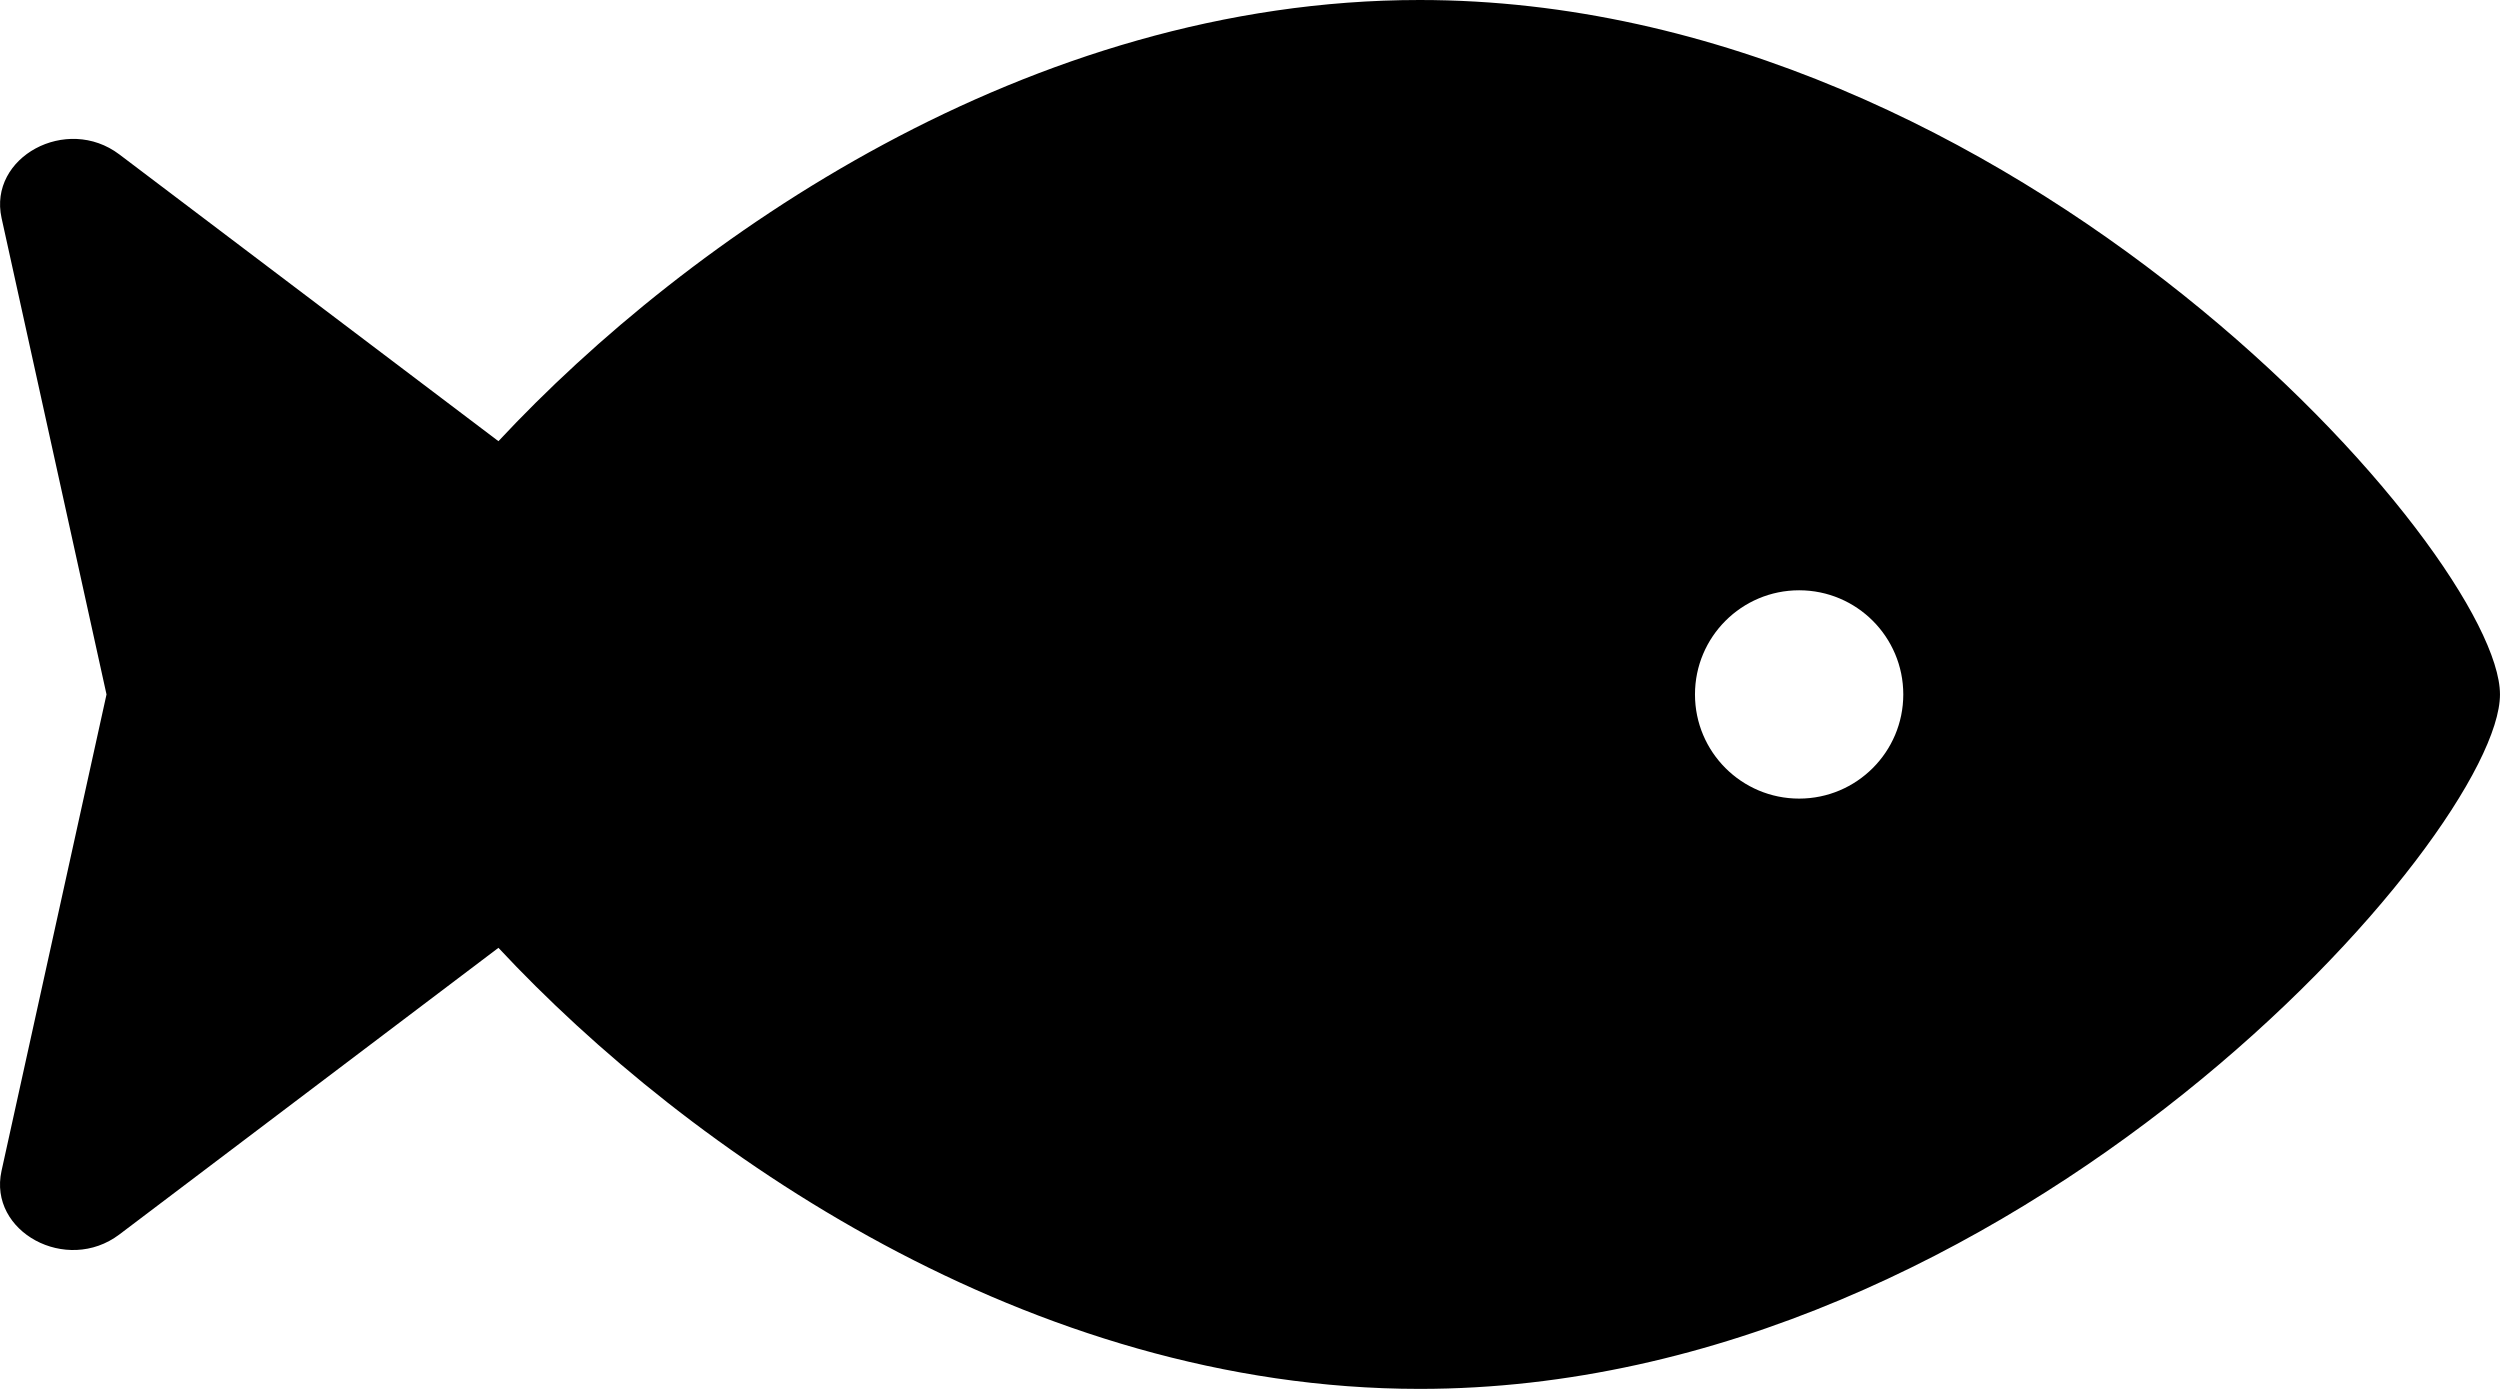
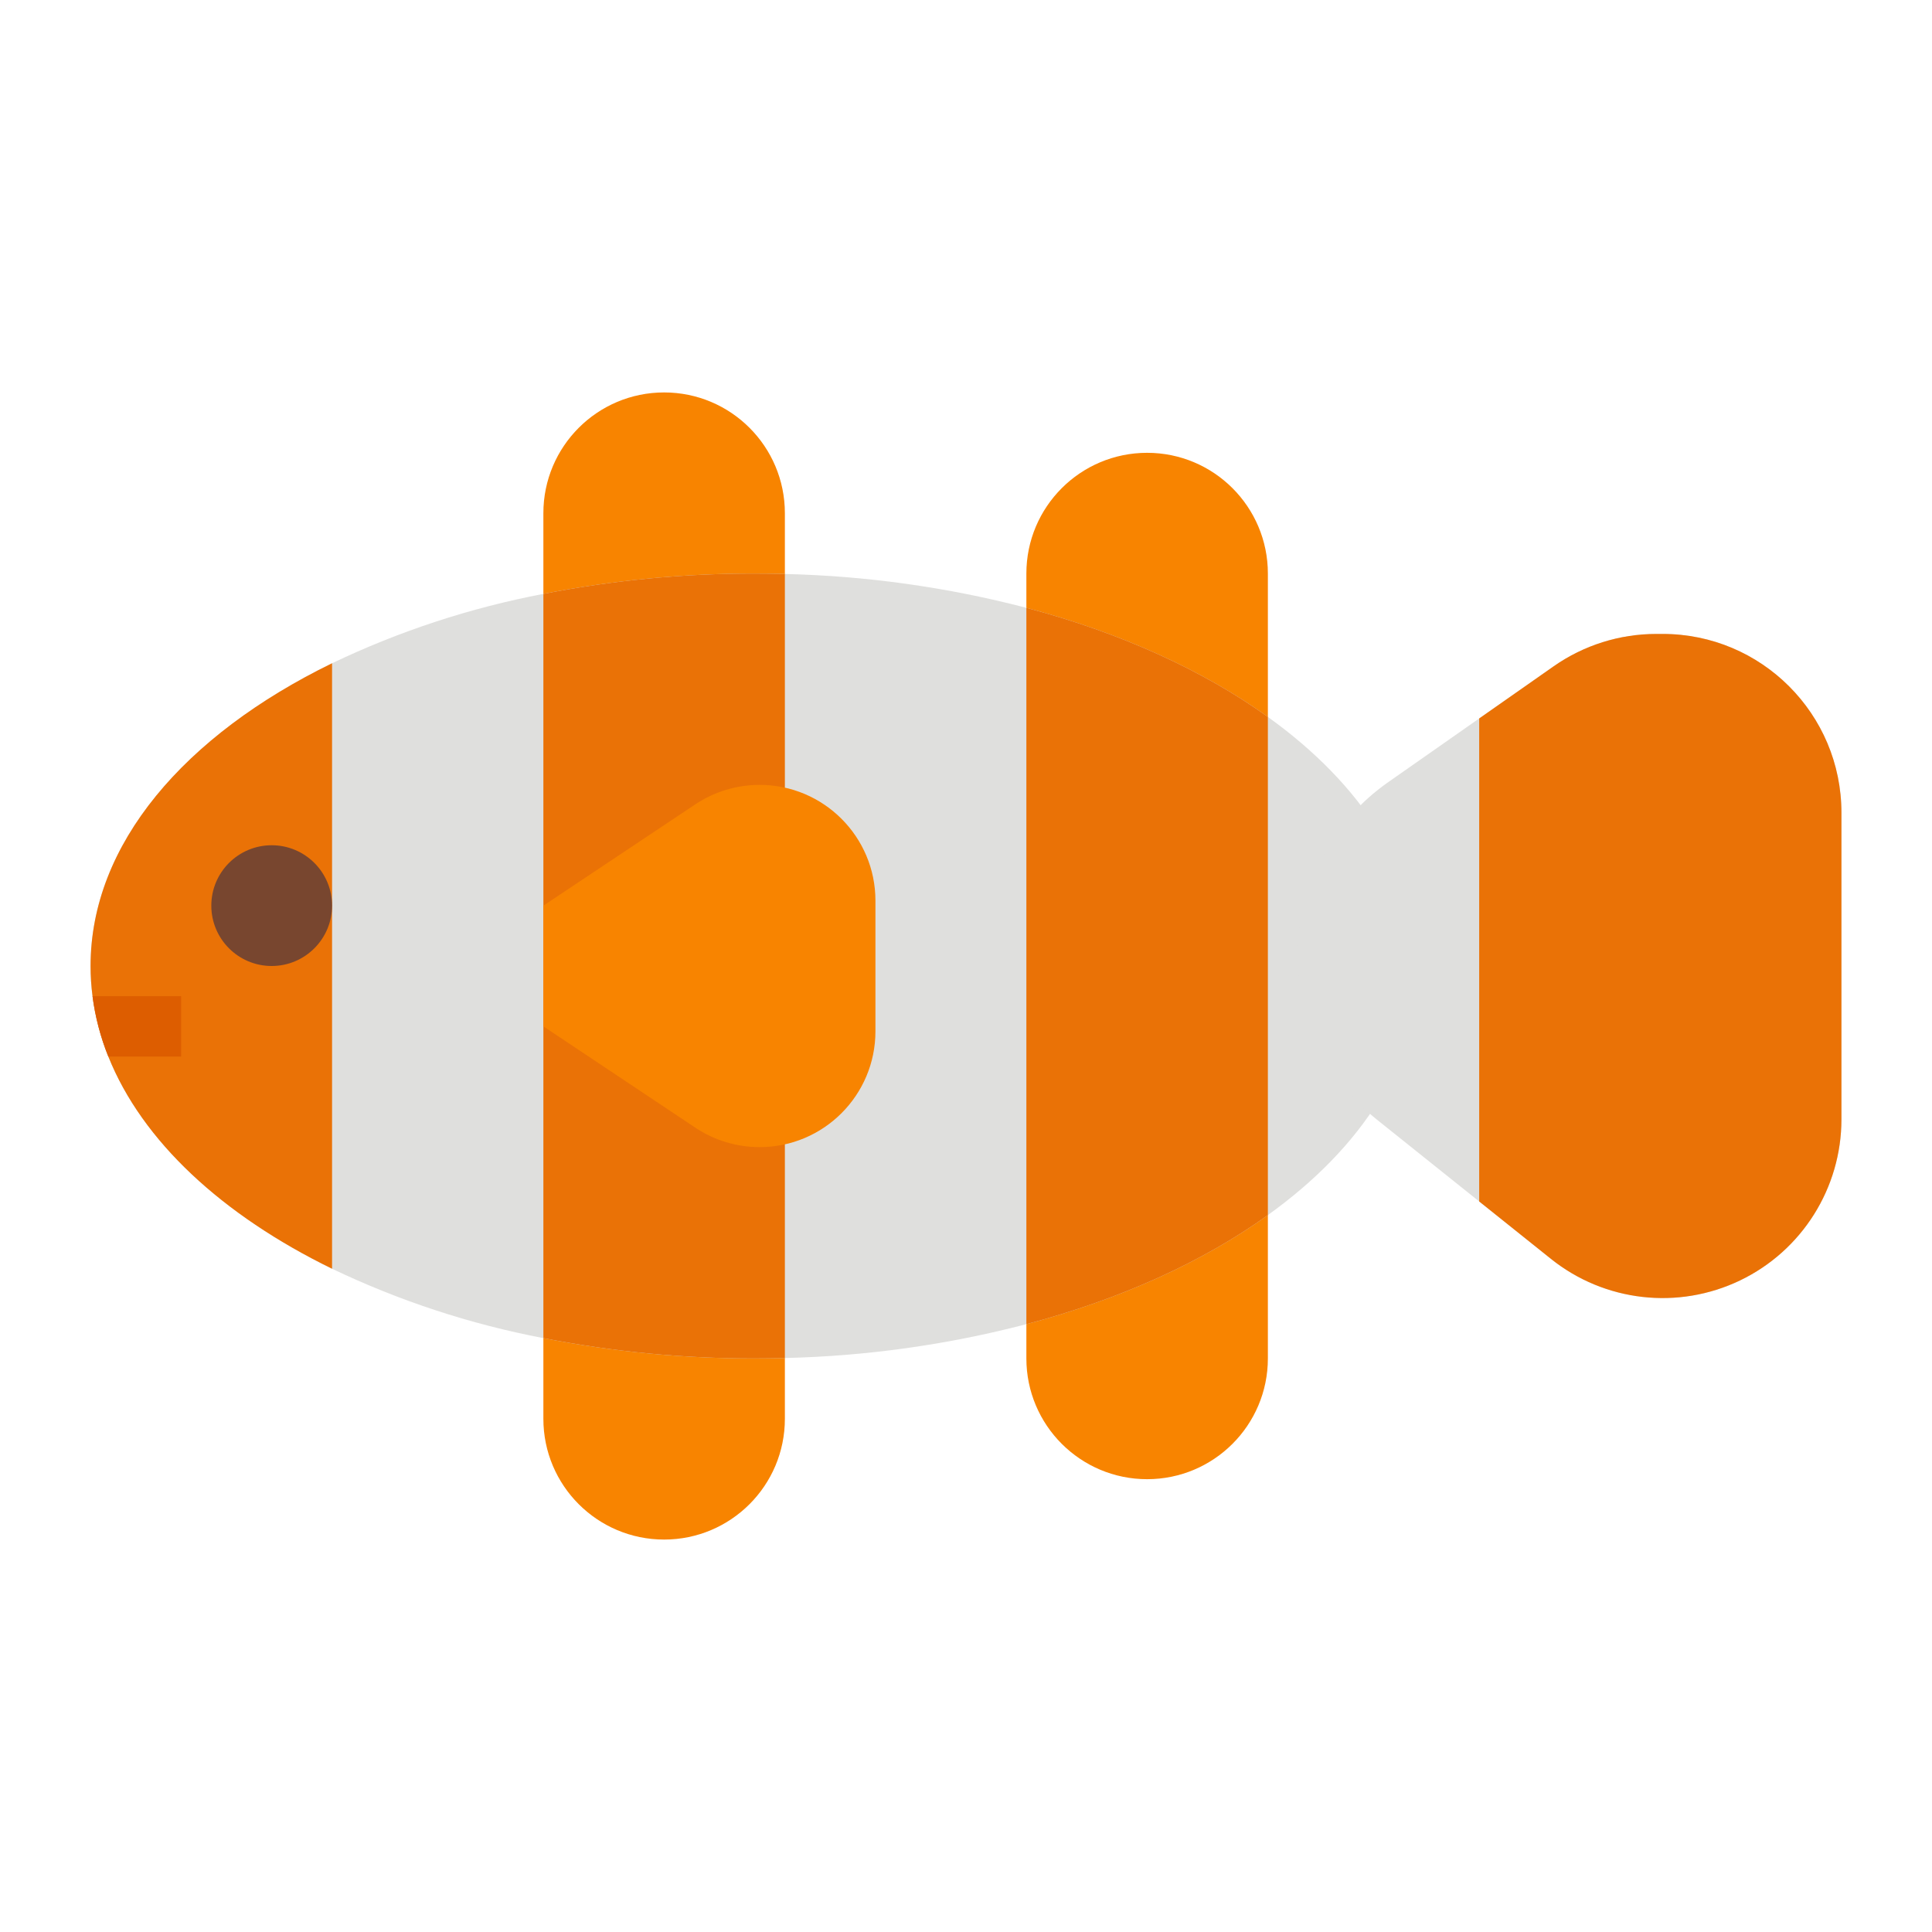
- <svg xmlns="http://www.w3.org/2000/svg" viewBox="0 0 111.348 61.86">
-   <path d="M63.232,6.75C45.84,6.75,30.652,17.338,22.2,26.4L5.316,13.628C2.971,11.853-.53,13.744.07,16.462L4.744,37.68.068,58.9c-.6,2.718,2.9,4.607,5.246,2.834L22.2,48.965C30.65,58.022,45.84,68.61,63.232,68.61c26.573,0,48.115-24.744,48.115-30.93S89.805,6.75,63.232,6.75Zm16.9,35.569a4.639,4.639,0,1,1,4.639-4.639A4.641,4.641,0,0,1,80.134,42.319Z" transform="translate(0 -6.75)" />
+ <svg xmlns="http://www.w3.org/2000/svg" height="512" viewBox="0 0 512 512" width="512">
+   <g id="Flat">
+     <rect fill="#f88400" height="304" rx="32" width="64" x="144" y="104" />
+     <rect fill="#f88400" height="272" rx="32" width="64" x="272" y="120" />
+     <path d="m376 256c0 25.07-15.01 48.06-40 66.01-17.16 12.34-39.04 22.3-64 28.91a278.764 278.764 0 0 1 -64 8.97q-3.975.105-8 .11a287.666 287.666 0 0 1 -56-5.39 229.244 229.244 0 0 1 -56-18.38c-29.09-14.2-50.33-33.81-59.29-56.23a65.237 65.237 0 0 1 -4.19-16 60.84 60.84 0 0 1 -.52-8c0-32.3 24.91-61.15 64-80.23a229.244 229.244 0 0 1 56-18.38 287.666 287.666 0 0 1 56-5.39q4.02 0 8 .11a278.764 278.764 0 0 1 64 8.97c24.96 6.61 46.84 16.57 64 28.91 24.99 17.95 40 40.94 40 66.01z" fill="#dfdfdd" />
+     <path d="m488 215.38v81.24a47.384 47.384 0 0 1 -76.98 37l-19.02-15.22-27.01-21.61a55.921 55.921 0 0 1 2.87-89.49l24.14-16.9 19.76-13.84a47.432 47.432 0 0 1 27.18-8.56h1.68a47.376 47.376 0 0 1 47.38 47.38z" fill="#dfdfdd" />
+     <g fill="#ea7206">
+       <path d="m208 152.11v207.78q-3.975.105-8 .11a287.666 287.666 0 0 1 -56-5.39v-197.22a287.666 287.666 0 0 1 56-5.39q4.02 0 8 .11z" />
+       <path d="m336 189.99v132.02c-17.16 12.34-39.04 22.3-64 28.91v-189.84c24.96 6.61 46.84 16.57 64 28.91z" />
+       <path d="m88 175.77v160.46c-29.09-14.2-50.33-33.81-59.29-56.23a65.237 65.237 0 0 1 -4.19-16 60.84 60.84 0 0 1 -.52-8c0-32.3 24.91-61.15 64-80.23z" />
+       <path d="m488 215.38v81.24a47.384 47.384 0 0 1 -76.98 37l-19.02-15.22v-128l19.76-13.84a47.432 47.432 0 0 1 27.18-8.56h1.68a47.376 47.376 0 0 1 47.38 47.38z" />
+     </g>
+     <path d="m72 256a16 16 0 1 1 16-16 16.018 16.018 0 0 1 -16 16z" fill="#78462f" />
+     <path d="m48 264v16h-19.29a65.237 65.237 0 0 1 -4.19-16z" fill="#dd5d00" />
+     <path d="m144 240v32l40.265 26.843a30.7 30.7 0 0 0 17.035 5.157 30.7 30.7 0 0 0 30.7-30.7v-34.6a30.7 30.7 0 0 0 -30.7-30.7 30.7 30.7 0 0 0 -17.031 5.157z" fill="#f88400" />
+   </g>
</svg>
